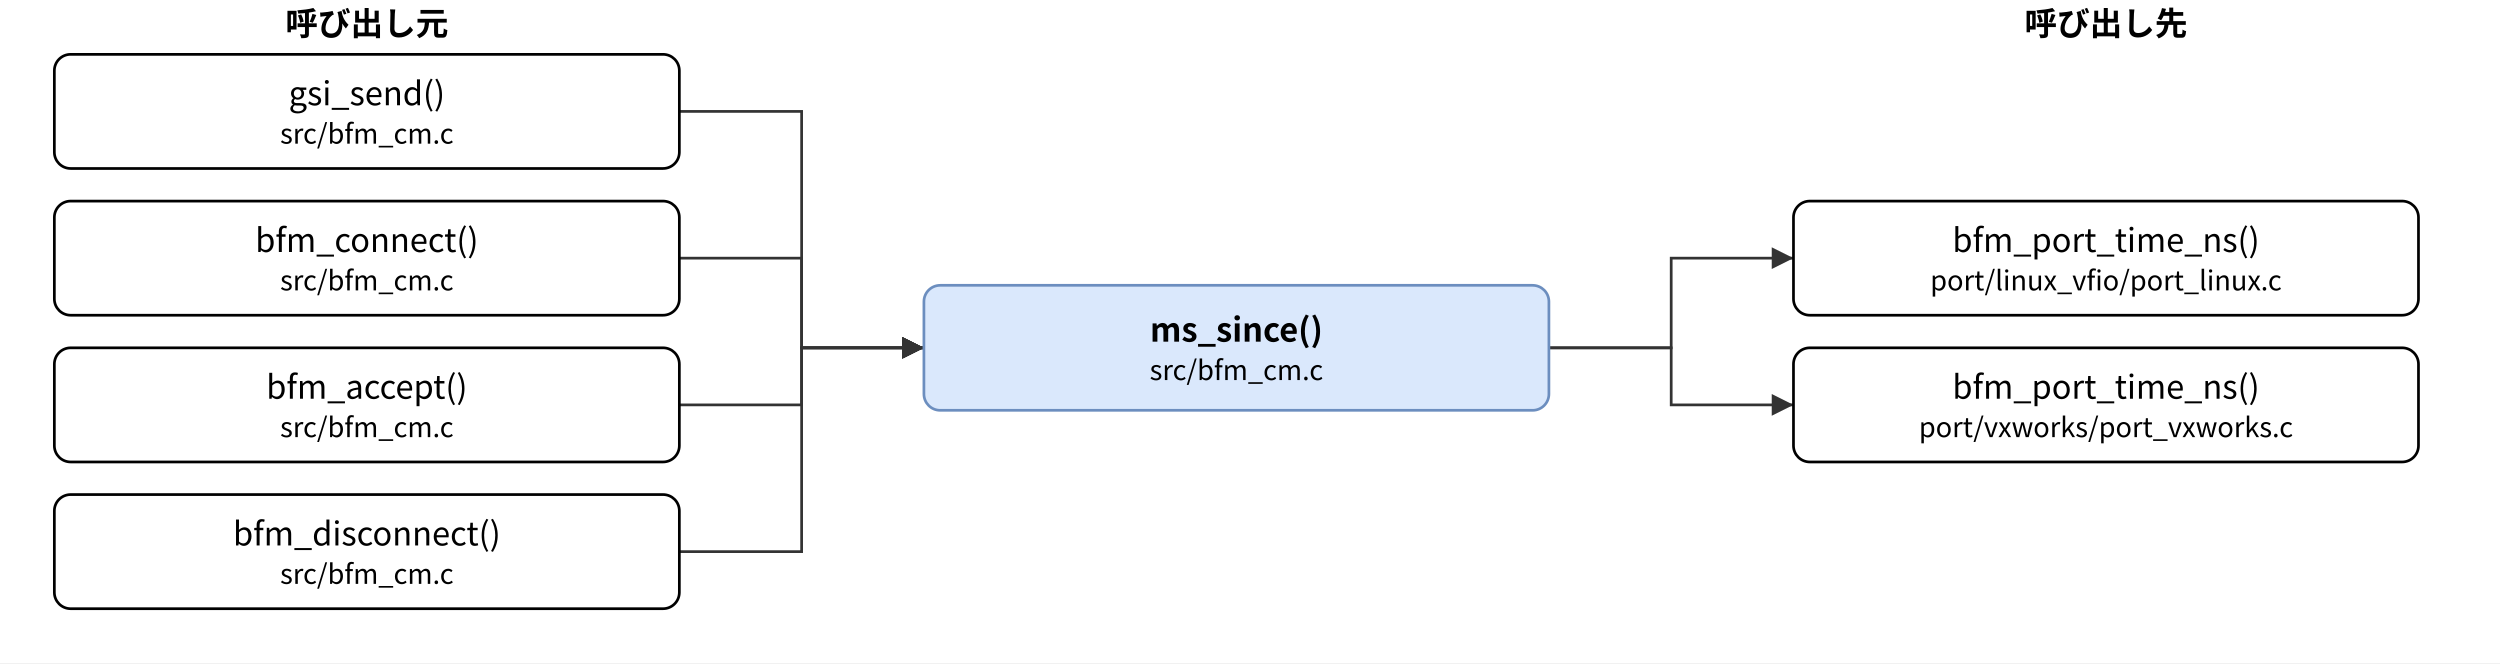
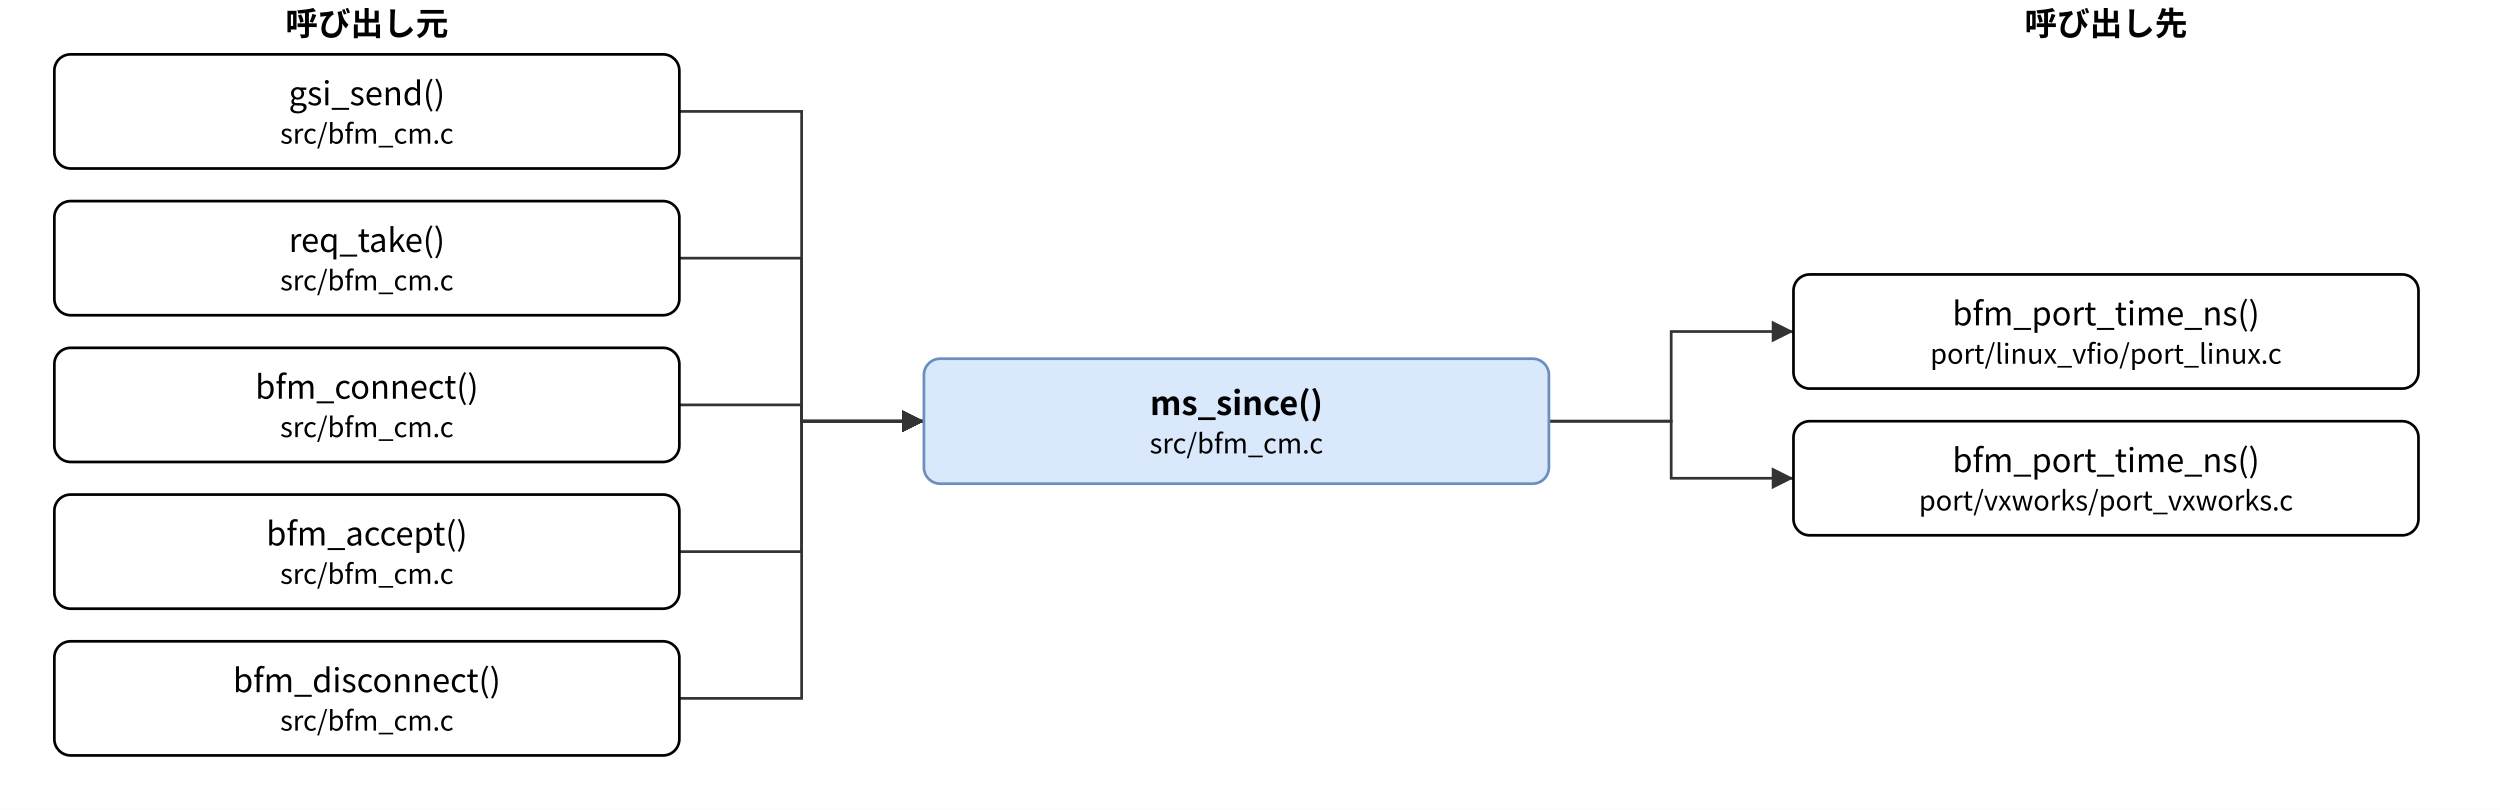
- <svg xmlns="http://www.w3.org/2000/svg" version="1.1" width="920" height="244" viewBox="0 0 920 244" font-family="Noto Sans CJK JP, Meiryo, sans-serif" content="&lt;mxfile host=&quot;bfmem-gen&quot; type=&quot;device&quot;&gt;&lt;diagram id=&quot;e408faf28c425311a466&quot; name=&quot;ms_since 関係&quot;&gt;&lt;mxGraphModel dx=&quot;800&quot; dy=&quot;600&quot; grid=&quot;0&quot; gridSize=&quot;10&quot; guides=&quot;1&quot; tooltips=&quot;1&quot; connect=&quot;1&quot; arrows=&quot;1&quot; fold=&quot;1&quot; page=&quot;0&quot; pageScale=&quot;1&quot; math=&quot;0&quot; shadow=&quot;0&quot;&gt;&lt;root&gt;&lt;mxCell id=&quot;0&quot;/&gt;&lt;mxCell id=&quot;1&quot; parent=&quot;0&quot;/&gt;&lt;mxCell id=&quot;c&quot; value=&quot;ms_since()&amp;lt;br&amp;gt;&amp;lt;font style=&amp;quot;font-size:10px&amp;quot;&amp;gt;src/bfm_cm.c&amp;lt;/font&amp;gt;&quot; style=&quot;rounded=1;whiteSpace=wrap;html=1;fillColor=#dae8fc;strokeColor=#6c8ebf;fontStyle=1;&quot; vertex=&quot;1&quot; parent=&quot;1&quot;&gt;&lt;mxGeometry x=&quot;340.0&quot; y=&quot;105.0&quot; width=&quot;230.0&quot; height=&quot;46.0&quot; as=&quot;geometry&quot;/&gt;&lt;/mxCell&gt;&lt;mxCell id=&quot;l0&quot; value=&quot;gsi_send()&amp;lt;br&amp;gt;&amp;lt;font style=&amp;quot;font-size:10px&amp;quot;&amp;gt;src/bfm_cm.c&amp;lt;/font&amp;gt;&quot; style=&quot;rounded=1;whiteSpace=wrap;html=1;&quot; vertex=&quot;1&quot; parent=&quot;1&quot;&gt;&lt;mxGeometry x=&quot;20.0&quot; y=&quot;20.0&quot; width=&quot;230.0&quot; height=&quot;42.0&quot; as=&quot;geometry&quot;/&gt;&lt;/mxCell&gt;&lt;mxCell id=&quot;l1&quot; value=&quot;bfm_connect()&amp;lt;br&amp;gt;&amp;lt;font style=&amp;quot;font-size:10px&amp;quot;&amp;gt;src/bfm_cm.c&amp;lt;/font&amp;gt;&quot; style=&quot;rounded=1;whiteSpace=wrap;html=1;&quot; vertex=&quot;1&quot; parent=&quot;1&quot;&gt;&lt;mxGeometry x=&quot;20.0&quot; y=&quot;74.0&quot; width=&quot;230.0&quot; height=&quot;42.0&quot; as=&quot;geometry&quot;/&gt;&lt;/mxCell&gt;&lt;mxCell id=&quot;l2&quot; value=&quot;bfm_accept()&amp;lt;br&amp;gt;&amp;lt;font style=&amp;quot;font-size:10px&amp;quot;&amp;gt;src/bfm_cm.c&amp;lt;/font&amp;gt;&quot; style=&quot;rounded=1;whiteSpace=wrap;html=1;&quot; vertex=&quot;1&quot; parent=&quot;1&quot;&gt;&lt;mxGeometry x=&quot;20.0&quot; y=&quot;128.0&quot; width=&quot;230.0&quot; height=&quot;42.0&quot; as=&quot;geometry&quot;/&gt;&lt;/mxCell&gt;&lt;mxCell id=&quot;l3&quot; value=&quot;bfm_disconnect()&amp;lt;br&amp;gt;&amp;lt;font style=&amp;quot;font-size:10px&amp;quot;&amp;gt;src/bfm_cm.c&amp;lt;/font&amp;gt;&quot; style=&quot;rounded=1;whiteSpace=wrap;html=1;&quot; vertex=&quot;1&quot; parent=&quot;1&quot;&gt;&lt;mxGeometry x=&quot;20.0&quot; y=&quot;182.0&quot; width=&quot;230.0&quot; height=&quot;42.0&quot; as=&quot;geometry&quot;/&gt;&lt;/mxCell&gt;&lt;mxCell id=&quot;r0&quot; value=&quot;bfm_port_time_ns()&amp;lt;br&amp;gt;&amp;lt;font style=&amp;quot;font-size:10px&amp;quot;&amp;gt;port/linux_vfio/port_linux.c&amp;lt;/font&amp;gt;&quot; style=&quot;rounded=1;whiteSpace=wrap;html=1;&quot; vertex=&quot;1&quot; parent=&quot;1&quot;&gt;&lt;mxGeometry x=&quot;660.0&quot; y=&quot;74.0&quot; width=&quot;230.0&quot; height=&quot;42.0&quot; as=&quot;geometry&quot;/&gt;&lt;/mxCell&gt;&lt;mxCell id=&quot;r1&quot; value=&quot;bfm_port_time_ns()&amp;lt;br&amp;gt;&amp;lt;font style=&amp;quot;font-size:10px&amp;quot;&amp;gt;port/vxworks/port_vxworks.c&amp;lt;/font&amp;gt;&quot; style=&quot;rounded=1;whiteSpace=wrap;html=1;&quot; vertex=&quot;1&quot; parent=&quot;1&quot;&gt;&lt;mxGeometry x=&quot;660.0&quot; y=&quot;128.0&quot; width=&quot;230.0&quot; height=&quot;42.0&quot; as=&quot;geometry&quot;/&gt;&lt;/mxCell&gt;&lt;mxCell id=&quot;e0&quot; value=&quot;&quot; style=&quot;edgeStyle=none;html=1;rounded=0;endArrow=block;endFill=1;exitX=1;exitY=0.5;exitDx=0;exitDy=0;exitPerimeter=0;entryX=0;entryY=0.5;entryDx=0;entryDy=0;entryPerimeter=0;&quot; edge=&quot;1&quot; parent=&quot;1&quot; source=&quot;l0&quot; target=&quot;c&quot;&gt;&lt;mxGeometry relative=&quot;1&quot; as=&quot;geometry&quot;&gt;&lt;Array as=&quot;points&quot;&gt;&lt;mxPoint x=&quot;295.0&quot; y=&quot;41.0&quot;/&gt;&lt;mxPoint x=&quot;295.0&quot; y=&quot;128.0&quot;/&gt;&lt;/Array&gt;&lt;/mxGeometry&gt;&lt;/mxCell&gt;&lt;mxCell id=&quot;e1&quot; value=&quot;&quot; style=&quot;edgeStyle=none;html=1;rounded=0;endArrow=block;endFill=1;exitX=1;exitY=0.5;exitDx=0;exitDy=0;exitPerimeter=0;entryX=0;entryY=0.5;entryDx=0;entryDy=0;entryPerimeter=0;&quot; edge=&quot;1&quot; parent=&quot;1&quot; source=&quot;l1&quot; target=&quot;c&quot;&gt;&lt;mxGeometry relative=&quot;1&quot; as=&quot;geometry&quot;&gt;&lt;Array as=&quot;points&quot;&gt;&lt;mxPoint x=&quot;295.0&quot; y=&quot;95.0&quot;/&gt;&lt;mxPoint x=&quot;295.0&quot; y=&quot;128.0&quot;/&gt;&lt;/Array&gt;&lt;/mxGeometry&gt;&lt;/mxCell&gt;&lt;mxCell id=&quot;e2&quot; value=&quot;&quot; style=&quot;edgeStyle=none;html=1;rounded=0;endArrow=block;endFill=1;exitX=1;exitY=0.5;exitDx=0;exitDy=0;exitPerimeter=0;entryX=0;entryY=0.5;entryDx=0;entryDy=0;entryPerimeter=0;&quot; edge=&quot;1&quot; parent=&quot;1&quot; source=&quot;l2&quot; target=&quot;c&quot;&gt;&lt;mxGeometry relative=&quot;1&quot; as=&quot;geometry&quot;&gt;&lt;Array as=&quot;points&quot;&gt;&lt;mxPoint x=&quot;295.0&quot; y=&quot;149.0&quot;/&gt;&lt;mxPoint x=&quot;295.0&quot; y=&quot;128.0&quot;/&gt;&lt;/Array&gt;&lt;/mxGeometry&gt;&lt;/mxCell&gt;&lt;mxCell id=&quot;e3&quot; value=&quot;&quot; style=&quot;edgeStyle=none;html=1;rounded=0;endArrow=block;endFill=1;exitX=1;exitY=0.5;exitDx=0;exitDy=0;exitPerimeter=0;entryX=0;entryY=0.5;entryDx=0;entryDy=0;entryPerimeter=0;&quot; edge=&quot;1&quot; parent=&quot;1&quot; source=&quot;l3&quot; target=&quot;c&quot;&gt;&lt;mxGeometry relative=&quot;1&quot; as=&quot;geometry&quot;&gt;&lt;Array as=&quot;points&quot;&gt;&lt;mxPoint x=&quot;295.0&quot; y=&quot;203.0&quot;/&gt;&lt;mxPoint x=&quot;295.0&quot; y=&quot;128.0&quot;/&gt;&lt;/Array&gt;&lt;/mxGeometry&gt;&lt;/mxCell&gt;&lt;mxCell id=&quot;e4&quot; value=&quot;&quot; style=&quot;edgeStyle=none;html=1;rounded=0;endArrow=block;endFill=1;exitX=1;exitY=0.5;exitDx=0;exitDy=0;exitPerimeter=0;entryX=0;entryY=0.5;entryDx=0;entryDy=0;entryPerimeter=0;&quot; edge=&quot;1&quot; parent=&quot;1&quot; source=&quot;c&quot; target=&quot;r0&quot;&gt;&lt;mxGeometry relative=&quot;1&quot; as=&quot;geometry&quot;&gt;&lt;Array as=&quot;points&quot;&gt;&lt;mxPoint x=&quot;615.0&quot; y=&quot;128.0&quot;/&gt;&lt;mxPoint x=&quot;615.0&quot; y=&quot;95.0&quot;/&gt;&lt;/Array&gt;&lt;/mxGeometry&gt;&lt;/mxCell&gt;&lt;mxCell id=&quot;e5&quot; value=&quot;&quot; style=&quot;edgeStyle=none;html=1;rounded=0;endArrow=block;endFill=1;exitX=1;exitY=0.5;exitDx=0;exitDy=0;exitPerimeter=0;entryX=0;entryY=0.5;entryDx=0;entryDy=0;entryPerimeter=0;&quot; edge=&quot;1&quot; parent=&quot;1&quot; source=&quot;c&quot; target=&quot;r1&quot;&gt;&lt;mxGeometry relative=&quot;1&quot; as=&quot;geometry&quot;&gt;&lt;Array as=&quot;points&quot;&gt;&lt;mxPoint x=&quot;615.0&quot; y=&quot;128.0&quot;/&gt;&lt;mxPoint x=&quot;615.0&quot; y=&quot;149.0&quot;/&gt;&lt;/Array&gt;&lt;/mxGeometry&gt;&lt;/mxCell&gt;&lt;mxCell id=&quot;h0&quot; value=&quot;呼び出し元&quot; style=&quot;text;html=1;align=center;fontStyle=1;&quot; vertex=&quot;1&quot; parent=&quot;1&quot;&gt;&lt;mxGeometry x=&quot;55.0&quot; y=&quot;0&quot; width=&quot;160&quot; height=&quot;18&quot; as=&quot;geometry&quot;/&gt;&lt;/mxCell&gt;&lt;mxCell id=&quot;h1&quot; value=&quot;呼び出し先&quot; style=&quot;text;html=1;align=center;fontStyle=1;&quot; vertex=&quot;1&quot; parent=&quot;1&quot;&gt;&lt;mxGeometry x=&quot;695.0&quot; y=&quot;0&quot; width=&quot;160&quot; height=&quot;18&quot; as=&quot;geometry&quot;/&gt;&lt;/mxCell&gt;&lt;/root&gt;&lt;/mxGraphModel&gt;&lt;/diagram&gt;&lt;/mxfile&gt;">
+ <svg xmlns="http://www.w3.org/2000/svg" version="1.1" width="920" height="298" viewBox="0 0 920 298" font-family="Noto Sans CJK JP, Meiryo, sans-serif" content="&lt;mxfile host=&quot;bfmem-gen&quot; type=&quot;device&quot;&gt;&lt;diagram id=&quot;e408faf28c425311a466&quot; name=&quot;ms_since 関係&quot;&gt;&lt;mxGraphModel dx=&quot;800&quot; dy=&quot;600&quot; grid=&quot;0&quot; gridSize=&quot;10&quot; guides=&quot;1&quot; tooltips=&quot;1&quot; connect=&quot;1&quot; arrows=&quot;1&quot; fold=&quot;1&quot; page=&quot;0&quot; pageScale=&quot;1&quot; math=&quot;0&quot; shadow=&quot;0&quot;&gt;&lt;root&gt;&lt;mxCell id=&quot;0&quot;/&gt;&lt;mxCell id=&quot;1&quot; parent=&quot;0&quot;/&gt;&lt;mxCell id=&quot;c&quot; value=&quot;ms_since()&amp;lt;br&amp;gt;&amp;lt;font style=&amp;quot;font-size:10px&amp;quot;&amp;gt;src/bfm_cm.c&amp;lt;/font&amp;gt;&quot; style=&quot;rounded=1;whiteSpace=wrap;html=1;fillColor=#dae8fc;strokeColor=#6c8ebf;fontStyle=1;&quot; vertex=&quot;1&quot; parent=&quot;1&quot;&gt;&lt;mxGeometry x=&quot;340.0&quot; y=&quot;132.0&quot; width=&quot;230.0&quot; height=&quot;46.0&quot; as=&quot;geometry&quot;/&gt;&lt;/mxCell&gt;&lt;mxCell id=&quot;l0&quot; value=&quot;gsi_send()&amp;lt;br&amp;gt;&amp;lt;font style=&amp;quot;font-size:10px&amp;quot;&amp;gt;src/bfm_cm.c&amp;lt;/font&amp;gt;&quot; style=&quot;rounded=1;whiteSpace=wrap;html=1;&quot; vertex=&quot;1&quot; parent=&quot;1&quot;&gt;&lt;mxGeometry x=&quot;20.0&quot; y=&quot;20.0&quot; width=&quot;230.0&quot; height=&quot;42.0&quot; as=&quot;geometry&quot;/&gt;&lt;/mxCell&gt;&lt;mxCell id=&quot;l1&quot; value=&quot;req_take()&amp;lt;br&amp;gt;&amp;lt;font style=&amp;quot;font-size:10px&amp;quot;&amp;gt;src/bfm_cm.c&amp;lt;/font&amp;gt;&quot; style=&quot;rounded=1;whiteSpace=wrap;html=1;&quot; vertex=&quot;1&quot; parent=&quot;1&quot;&gt;&lt;mxGeometry x=&quot;20.0&quot; y=&quot;74.0&quot; width=&quot;230.0&quot; height=&quot;42.0&quot; as=&quot;geometry&quot;/&gt;&lt;/mxCell&gt;&lt;mxCell id=&quot;l2&quot; value=&quot;bfm_connect()&amp;lt;br&amp;gt;&amp;lt;font style=&amp;quot;font-size:10px&amp;quot;&amp;gt;src/bfm_cm.c&amp;lt;/font&amp;gt;&quot; style=&quot;rounded=1;whiteSpace=wrap;html=1;&quot; vertex=&quot;1&quot; parent=&quot;1&quot;&gt;&lt;mxGeometry x=&quot;20.0&quot; y=&quot;128.0&quot; width=&quot;230.0&quot; height=&quot;42.0&quot; as=&quot;geometry&quot;/&gt;&lt;/mxCell&gt;&lt;mxCell id=&quot;l3&quot; value=&quot;bfm_accept()&amp;lt;br&amp;gt;&amp;lt;font style=&amp;quot;font-size:10px&amp;quot;&amp;gt;src/bfm_cm.c&amp;lt;/font&amp;gt;&quot; style=&quot;rounded=1;whiteSpace=wrap;html=1;&quot; vertex=&quot;1&quot; parent=&quot;1&quot;&gt;&lt;mxGeometry x=&quot;20.0&quot; y=&quot;182.0&quot; width=&quot;230.0&quot; height=&quot;42.0&quot; as=&quot;geometry&quot;/&gt;&lt;/mxCell&gt;&lt;mxCell id=&quot;l4&quot; value=&quot;bfm_disconnect()&amp;lt;br&amp;gt;&amp;lt;font style=&amp;quot;font-size:10px&amp;quot;&amp;gt;src/bfm_cm.c&amp;lt;/font&amp;gt;&quot; style=&quot;rounded=1;whiteSpace=wrap;html=1;&quot; vertex=&quot;1&quot; parent=&quot;1&quot;&gt;&lt;mxGeometry x=&quot;20.0&quot; y=&quot;236.0&quot; width=&quot;230.0&quot; height=&quot;42.0&quot; as=&quot;geometry&quot;/&gt;&lt;/mxCell&gt;&lt;mxCell id=&quot;r0&quot; value=&quot;bfm_port_time_ns()&amp;lt;br&amp;gt;&amp;lt;font style=&amp;quot;font-size:10px&amp;quot;&amp;gt;port/linux_vfio/port_linux.c&amp;lt;/font&amp;gt;&quot; style=&quot;rounded=1;whiteSpace=wrap;html=1;&quot; vertex=&quot;1&quot; parent=&quot;1&quot;&gt;&lt;mxGeometry x=&quot;660.0&quot; y=&quot;101.0&quot; width=&quot;230.0&quot; height=&quot;42.0&quot; as=&quot;geometry&quot;/&gt;&lt;/mxCell&gt;&lt;mxCell id=&quot;r1&quot; value=&quot;bfm_port_time_ns()&amp;lt;br&amp;gt;&amp;lt;font style=&amp;quot;font-size:10px&amp;quot;&amp;gt;port/vxworks/port_vxworks.c&amp;lt;/font&amp;gt;&quot; style=&quot;rounded=1;whiteSpace=wrap;html=1;&quot; vertex=&quot;1&quot; parent=&quot;1&quot;&gt;&lt;mxGeometry x=&quot;660.0&quot; y=&quot;155.0&quot; width=&quot;230.0&quot; height=&quot;42.0&quot; as=&quot;geometry&quot;/&gt;&lt;/mxCell&gt;&lt;mxCell id=&quot;e0&quot; value=&quot;&quot; style=&quot;edgeStyle=none;html=1;rounded=0;endArrow=block;endFill=1;exitX=1;exitY=0.5;exitDx=0;exitDy=0;exitPerimeter=0;entryX=0;entryY=0.5;entryDx=0;entryDy=0;entryPerimeter=0;&quot; edge=&quot;1&quot; parent=&quot;1&quot; source=&quot;l0&quot; target=&quot;c&quot;&gt;&lt;mxGeometry relative=&quot;1&quot; as=&quot;geometry&quot;&gt;&lt;Array as=&quot;points&quot;&gt;&lt;mxPoint x=&quot;295.0&quot; y=&quot;41.0&quot;/&gt;&lt;mxPoint x=&quot;295.0&quot; y=&quot;155.0&quot;/&gt;&lt;/Array&gt;&lt;/mxGeometry&gt;&lt;/mxCell&gt;&lt;mxCell id=&quot;e1&quot; value=&quot;&quot; style=&quot;edgeStyle=none;html=1;rounded=0;endArrow=block;endFill=1;exitX=1;exitY=0.5;exitDx=0;exitDy=0;exitPerimeter=0;entryX=0;entryY=0.5;entryDx=0;entryDy=0;entryPerimeter=0;&quot; edge=&quot;1&quot; parent=&quot;1&quot; source=&quot;l1&quot; target=&quot;c&quot;&gt;&lt;mxGeometry relative=&quot;1&quot; as=&quot;geometry&quot;&gt;&lt;Array as=&quot;points&quot;&gt;&lt;mxPoint x=&quot;295.0&quot; y=&quot;95.0&quot;/&gt;&lt;mxPoint x=&quot;295.0&quot; y=&quot;155.0&quot;/&gt;&lt;/Array&gt;&lt;/mxGeometry&gt;&lt;/mxCell&gt;&lt;mxCell id=&quot;e2&quot; value=&quot;&quot; style=&quot;edgeStyle=none;html=1;rounded=0;endArrow=block;endFill=1;exitX=1;exitY=0.5;exitDx=0;exitDy=0;exitPerimeter=0;entryX=0;entryY=0.5;entryDx=0;entryDy=0;entryPerimeter=0;&quot; edge=&quot;1&quot; parent=&quot;1&quot; source=&quot;l2&quot; target=&quot;c&quot;&gt;&lt;mxGeometry relative=&quot;1&quot; as=&quot;geometry&quot;&gt;&lt;Array as=&quot;points&quot;&gt;&lt;mxPoint x=&quot;295.0&quot; y=&quot;149.0&quot;/&gt;&lt;mxPoint x=&quot;295.0&quot; y=&quot;155.0&quot;/&gt;&lt;/Array&gt;&lt;/mxGeometry&gt;&lt;/mxCell&gt;&lt;mxCell id=&quot;e3&quot; value=&quot;&quot; style=&quot;edgeStyle=none;html=1;rounded=0;endArrow=block;endFill=1;exitX=1;exitY=0.5;exitDx=0;exitDy=0;exitPerimeter=0;entryX=0;entryY=0.5;entryDx=0;entryDy=0;entryPerimeter=0;&quot; edge=&quot;1&quot; parent=&quot;1&quot; source=&quot;l3&quot; target=&quot;c&quot;&gt;&lt;mxGeometry relative=&quot;1&quot; as=&quot;geometry&quot;&gt;&lt;Array as=&quot;points&quot;&gt;&lt;mxPoint x=&quot;295.0&quot; y=&quot;203.0&quot;/&gt;&lt;mxPoint x=&quot;295.0&quot; y=&quot;155.0&quot;/&gt;&lt;/Array&gt;&lt;/mxGeometry&gt;&lt;/mxCell&gt;&lt;mxCell id=&quot;e4&quot; value=&quot;&quot; style=&quot;edgeStyle=none;html=1;rounded=0;endArrow=block;endFill=1;exitX=1;exitY=0.5;exitDx=0;exitDy=0;exitPerimeter=0;entryX=0;entryY=0.5;entryDx=0;entryDy=0;entryPerimeter=0;&quot; edge=&quot;1&quot; parent=&quot;1&quot; source=&quot;l4&quot; target=&quot;c&quot;&gt;&lt;mxGeometry relative=&quot;1&quot; as=&quot;geometry&quot;&gt;&lt;Array as=&quot;points&quot;&gt;&lt;mxPoint x=&quot;295.0&quot; y=&quot;257.0&quot;/&gt;&lt;mxPoint x=&quot;295.0&quot; y=&quot;155.0&quot;/&gt;&lt;/Array&gt;&lt;/mxGeometry&gt;&lt;/mxCell&gt;&lt;mxCell id=&quot;e5&quot; value=&quot;&quot; style=&quot;edgeStyle=none;html=1;rounded=0;endArrow=block;endFill=1;exitX=1;exitY=0.5;exitDx=0;exitDy=0;exitPerimeter=0;entryX=0;entryY=0.5;entryDx=0;entryDy=0;entryPerimeter=0;&quot; edge=&quot;1&quot; parent=&quot;1&quot; source=&quot;c&quot; target=&quot;r0&quot;&gt;&lt;mxGeometry relative=&quot;1&quot; as=&quot;geometry&quot;&gt;&lt;Array as=&quot;points&quot;&gt;&lt;mxPoint x=&quot;615.0&quot; y=&quot;155.0&quot;/&gt;&lt;mxPoint x=&quot;615.0&quot; y=&quot;122.0&quot;/&gt;&lt;/Array&gt;&lt;/mxGeometry&gt;&lt;/mxCell&gt;&lt;mxCell id=&quot;e6&quot; value=&quot;&quot; style=&quot;edgeStyle=none;html=1;rounded=0;endArrow=block;endFill=1;exitX=1;exitY=0.5;exitDx=0;exitDy=0;exitPerimeter=0;entryX=0;entryY=0.5;entryDx=0;entryDy=0;entryPerimeter=0;&quot; edge=&quot;1&quot; parent=&quot;1&quot; source=&quot;c&quot; target=&quot;r1&quot;&gt;&lt;mxGeometry relative=&quot;1&quot; as=&quot;geometry&quot;&gt;&lt;Array as=&quot;points&quot;&gt;&lt;mxPoint x=&quot;615.0&quot; y=&quot;155.0&quot;/&gt;&lt;mxPoint x=&quot;615.0&quot; y=&quot;176.0&quot;/&gt;&lt;/Array&gt;&lt;/mxGeometry&gt;&lt;/mxCell&gt;&lt;mxCell id=&quot;h0&quot; value=&quot;呼び出し元&quot; style=&quot;text;html=1;align=center;fontStyle=1;&quot; vertex=&quot;1&quot; parent=&quot;1&quot;&gt;&lt;mxGeometry x=&quot;55.0&quot; y=&quot;0&quot; width=&quot;160&quot; height=&quot;18&quot; as=&quot;geometry&quot;/&gt;&lt;/mxCell&gt;&lt;mxCell id=&quot;h1&quot; value=&quot;呼び出し先&quot; style=&quot;text;html=1;align=center;fontStyle=1;&quot; vertex=&quot;1&quot; parent=&quot;1&quot;&gt;&lt;mxGeometry x=&quot;695.0&quot; y=&quot;0&quot; width=&quot;160&quot; height=&quot;18&quot; as=&quot;geometry&quot;/&gt;&lt;/mxCell&gt;&lt;/root&gt;&lt;/mxGraphModel&gt;&lt;/diagram&gt;&lt;/mxfile&gt;">
  <defs>
    <marker id="a" viewBox="0 0 10 10" refX="10" refY="5" markerWidth="8" markerHeight="8" orient="auto-start-reverse">
      <path d="M0,0 L10,5 L0,10 z" fill="#333333" />
    </marker>
  </defs>
-   <rect x="0" y="0" width="920" height="244" fill="#ffffff" />
+   <rect x="0" y="0" width="920" height="298" fill="#ffffff" />
  <text x="135.0" y="13" font-size="12" font-weight="bold" text-anchor="middle">呼び出し元</text>
  <text x="775.0" y="13" font-size="12" font-weight="bold" text-anchor="middle">呼び出し先</text>
-   <polyline points="250.0,41.0 295.0,41.0 295.0,128.0 340.0,128.0" fill="none" stroke="#333333" marker-end="url(#a)" />
-   <polyline points="250.0,95.0 295.0,95.0 295.0,128.0 340.0,128.0" fill="none" stroke="#333333" marker-end="url(#a)" />
-   <polyline points="250.0,149.0 295.0,149.0 295.0,128.0 340.0,128.0" fill="none" stroke="#333333" marker-end="url(#a)" />
-   <polyline points="250.0,203.0 295.0,203.0 295.0,128.0 340.0,128.0" fill="none" stroke="#333333" marker-end="url(#a)" />
-   <polyline points="570.0,128.0 615.0,128.0 615.0,95.0 660.0,95.0" fill="none" stroke="#333333" marker-end="url(#a)" />
-   <polyline points="570.0,128.0 615.0,128.0 615.0,149.0 660.0,149.0" fill="none" stroke="#333333" marker-end="url(#a)" />
-   <rect x="340.0" y="105.0" width="230.0" height="46.0" rx="6" fill="#dae8fc" stroke="#6c8ebf" />
-   <text x="455.0" y="120.5" font-size="12" text-anchor="middle" dominant-baseline="central" fill="#000000" font-weight="bold">ms_since()</text>
-   <text x="455.0" y="135.5" font-size="10" text-anchor="middle" dominant-baseline="central" fill="#000000">src/bfm_cm.c</text>
+   <polyline points="250.0,41.0 295.0,41.0 295.0,155.0 340.0,155.0" fill="none" stroke="#333333" marker-end="url(#a)" />
+   <polyline points="250.0,95.0 295.0,95.0 295.0,155.0 340.0,155.0" fill="none" stroke="#333333" marker-end="url(#a)" />
+   <polyline points="250.0,149.0 295.0,149.0 295.0,155.0 340.0,155.0" fill="none" stroke="#333333" marker-end="url(#a)" />
+   <polyline points="250.0,203.0 295.0,203.0 295.0,155.0 340.0,155.0" fill="none" stroke="#333333" marker-end="url(#a)" />
+   <polyline points="250.0,257.0 295.0,257.0 295.0,155.0 340.0,155.0" fill="none" stroke="#333333" marker-end="url(#a)" />
+   <polyline points="570.0,155.0 615.0,155.0 615.0,122.0 660.0,122.0" fill="none" stroke="#333333" marker-end="url(#a)" />
+   <polyline points="570.0,155.0 615.0,155.0 615.0,176.0 660.0,176.0" fill="none" stroke="#333333" marker-end="url(#a)" />
+   <rect x="340.0" y="132.0" width="230.0" height="46.0" rx="6" fill="#dae8fc" stroke="#6c8ebf" />
+   <text x="455.0" y="147.5" font-size="12" text-anchor="middle" dominant-baseline="central" fill="#000000" font-weight="bold">ms_since()</text>
+   <text x="455.0" y="162.5" font-size="10" text-anchor="middle" dominant-baseline="central" fill="#000000">src/bfm_cm.c</text>
  <rect x="20.0" y="20.0" width="230.0" height="42.0" rx="6" fill="#ffffff" stroke="#000000" />
  <text x="135.0" y="33.5" font-size="12" text-anchor="middle" dominant-baseline="central" fill="#000000">gsi_send()</text>
  <text x="135.0" y="48.5" font-size="10" text-anchor="middle" dominant-baseline="central" fill="#000000">src/bfm_cm.c</text>
  <rect x="20.0" y="74.0" width="230.0" height="42.0" rx="6" fill="#ffffff" stroke="#000000" />
-   <text x="135.0" y="87.5" font-size="12" text-anchor="middle" dominant-baseline="central" fill="#000000">bfm_connect()</text>
+   <text x="135.0" y="87.5" font-size="12" text-anchor="middle" dominant-baseline="central" fill="#000000">req_take()</text>
  <text x="135.0" y="102.5" font-size="10" text-anchor="middle" dominant-baseline="central" fill="#000000">src/bfm_cm.c</text>
  <rect x="20.0" y="128.0" width="230.0" height="42.0" rx="6" fill="#ffffff" stroke="#000000" />
-   <text x="135.0" y="141.5" font-size="12" text-anchor="middle" dominant-baseline="central" fill="#000000">bfm_accept()</text>
+   <text x="135.0" y="141.5" font-size="12" text-anchor="middle" dominant-baseline="central" fill="#000000">bfm_connect()</text>
  <text x="135.0" y="156.5" font-size="10" text-anchor="middle" dominant-baseline="central" fill="#000000">src/bfm_cm.c</text>
  <rect x="20.0" y="182.0" width="230.0" height="42.0" rx="6" fill="#ffffff" stroke="#000000" />
-   <text x="135.0" y="195.5" font-size="12" text-anchor="middle" dominant-baseline="central" fill="#000000">bfm_disconnect()</text>
+   <text x="135.0" y="195.5" font-size="12" text-anchor="middle" dominant-baseline="central" fill="#000000">bfm_accept()</text>
  <text x="135.0" y="210.5" font-size="10" text-anchor="middle" dominant-baseline="central" fill="#000000">src/bfm_cm.c</text>
-   <rect x="660.0" y="74.0" width="230.0" height="42.0" rx="6" fill="#ffffff" stroke="#000000" />
-   <text x="775.0" y="87.5" font-size="12" text-anchor="middle" dominant-baseline="central" fill="#000000">bfm_port_time_ns()</text>
-   <text x="775.0" y="102.5" font-size="10" text-anchor="middle" dominant-baseline="central" fill="#000000">port/linux_vfio/port_linux.c</text>
-   <rect x="660.0" y="128.0" width="230.0" height="42.0" rx="6" fill="#ffffff" stroke="#000000" />
-   <text x="775.0" y="141.5" font-size="12" text-anchor="middle" dominant-baseline="central" fill="#000000">bfm_port_time_ns()</text>
-   <text x="775.0" y="156.5" font-size="10" text-anchor="middle" dominant-baseline="central" fill="#000000">port/vxworks/port_vxworks.c</text>
+   <rect x="20.0" y="236.0" width="230.0" height="42.0" rx="6" fill="#ffffff" stroke="#000000" />
+   <text x="135.0" y="249.5" font-size="12" text-anchor="middle" dominant-baseline="central" fill="#000000">bfm_disconnect()</text>
+   <text x="135.0" y="264.5" font-size="10" text-anchor="middle" dominant-baseline="central" fill="#000000">src/bfm_cm.c</text>
+   <rect x="660.0" y="101.0" width="230.0" height="42.0" rx="6" fill="#ffffff" stroke="#000000" />
+   <text x="775.0" y="114.5" font-size="12" text-anchor="middle" dominant-baseline="central" fill="#000000">bfm_port_time_ns()</text>
+   <text x="775.0" y="129.5" font-size="10" text-anchor="middle" dominant-baseline="central" fill="#000000">port/linux_vfio/port_linux.c</text>
+   <rect x="660.0" y="155.0" width="230.0" height="42.0" rx="6" fill="#ffffff" stroke="#000000" />
+   <text x="775.0" y="168.5" font-size="12" text-anchor="middle" dominant-baseline="central" fill="#000000">bfm_port_time_ns()</text>
+   <text x="775.0" y="183.5" font-size="10" text-anchor="middle" dominant-baseline="central" fill="#000000">port/vxworks/port_vxworks.c</text>
</svg>
